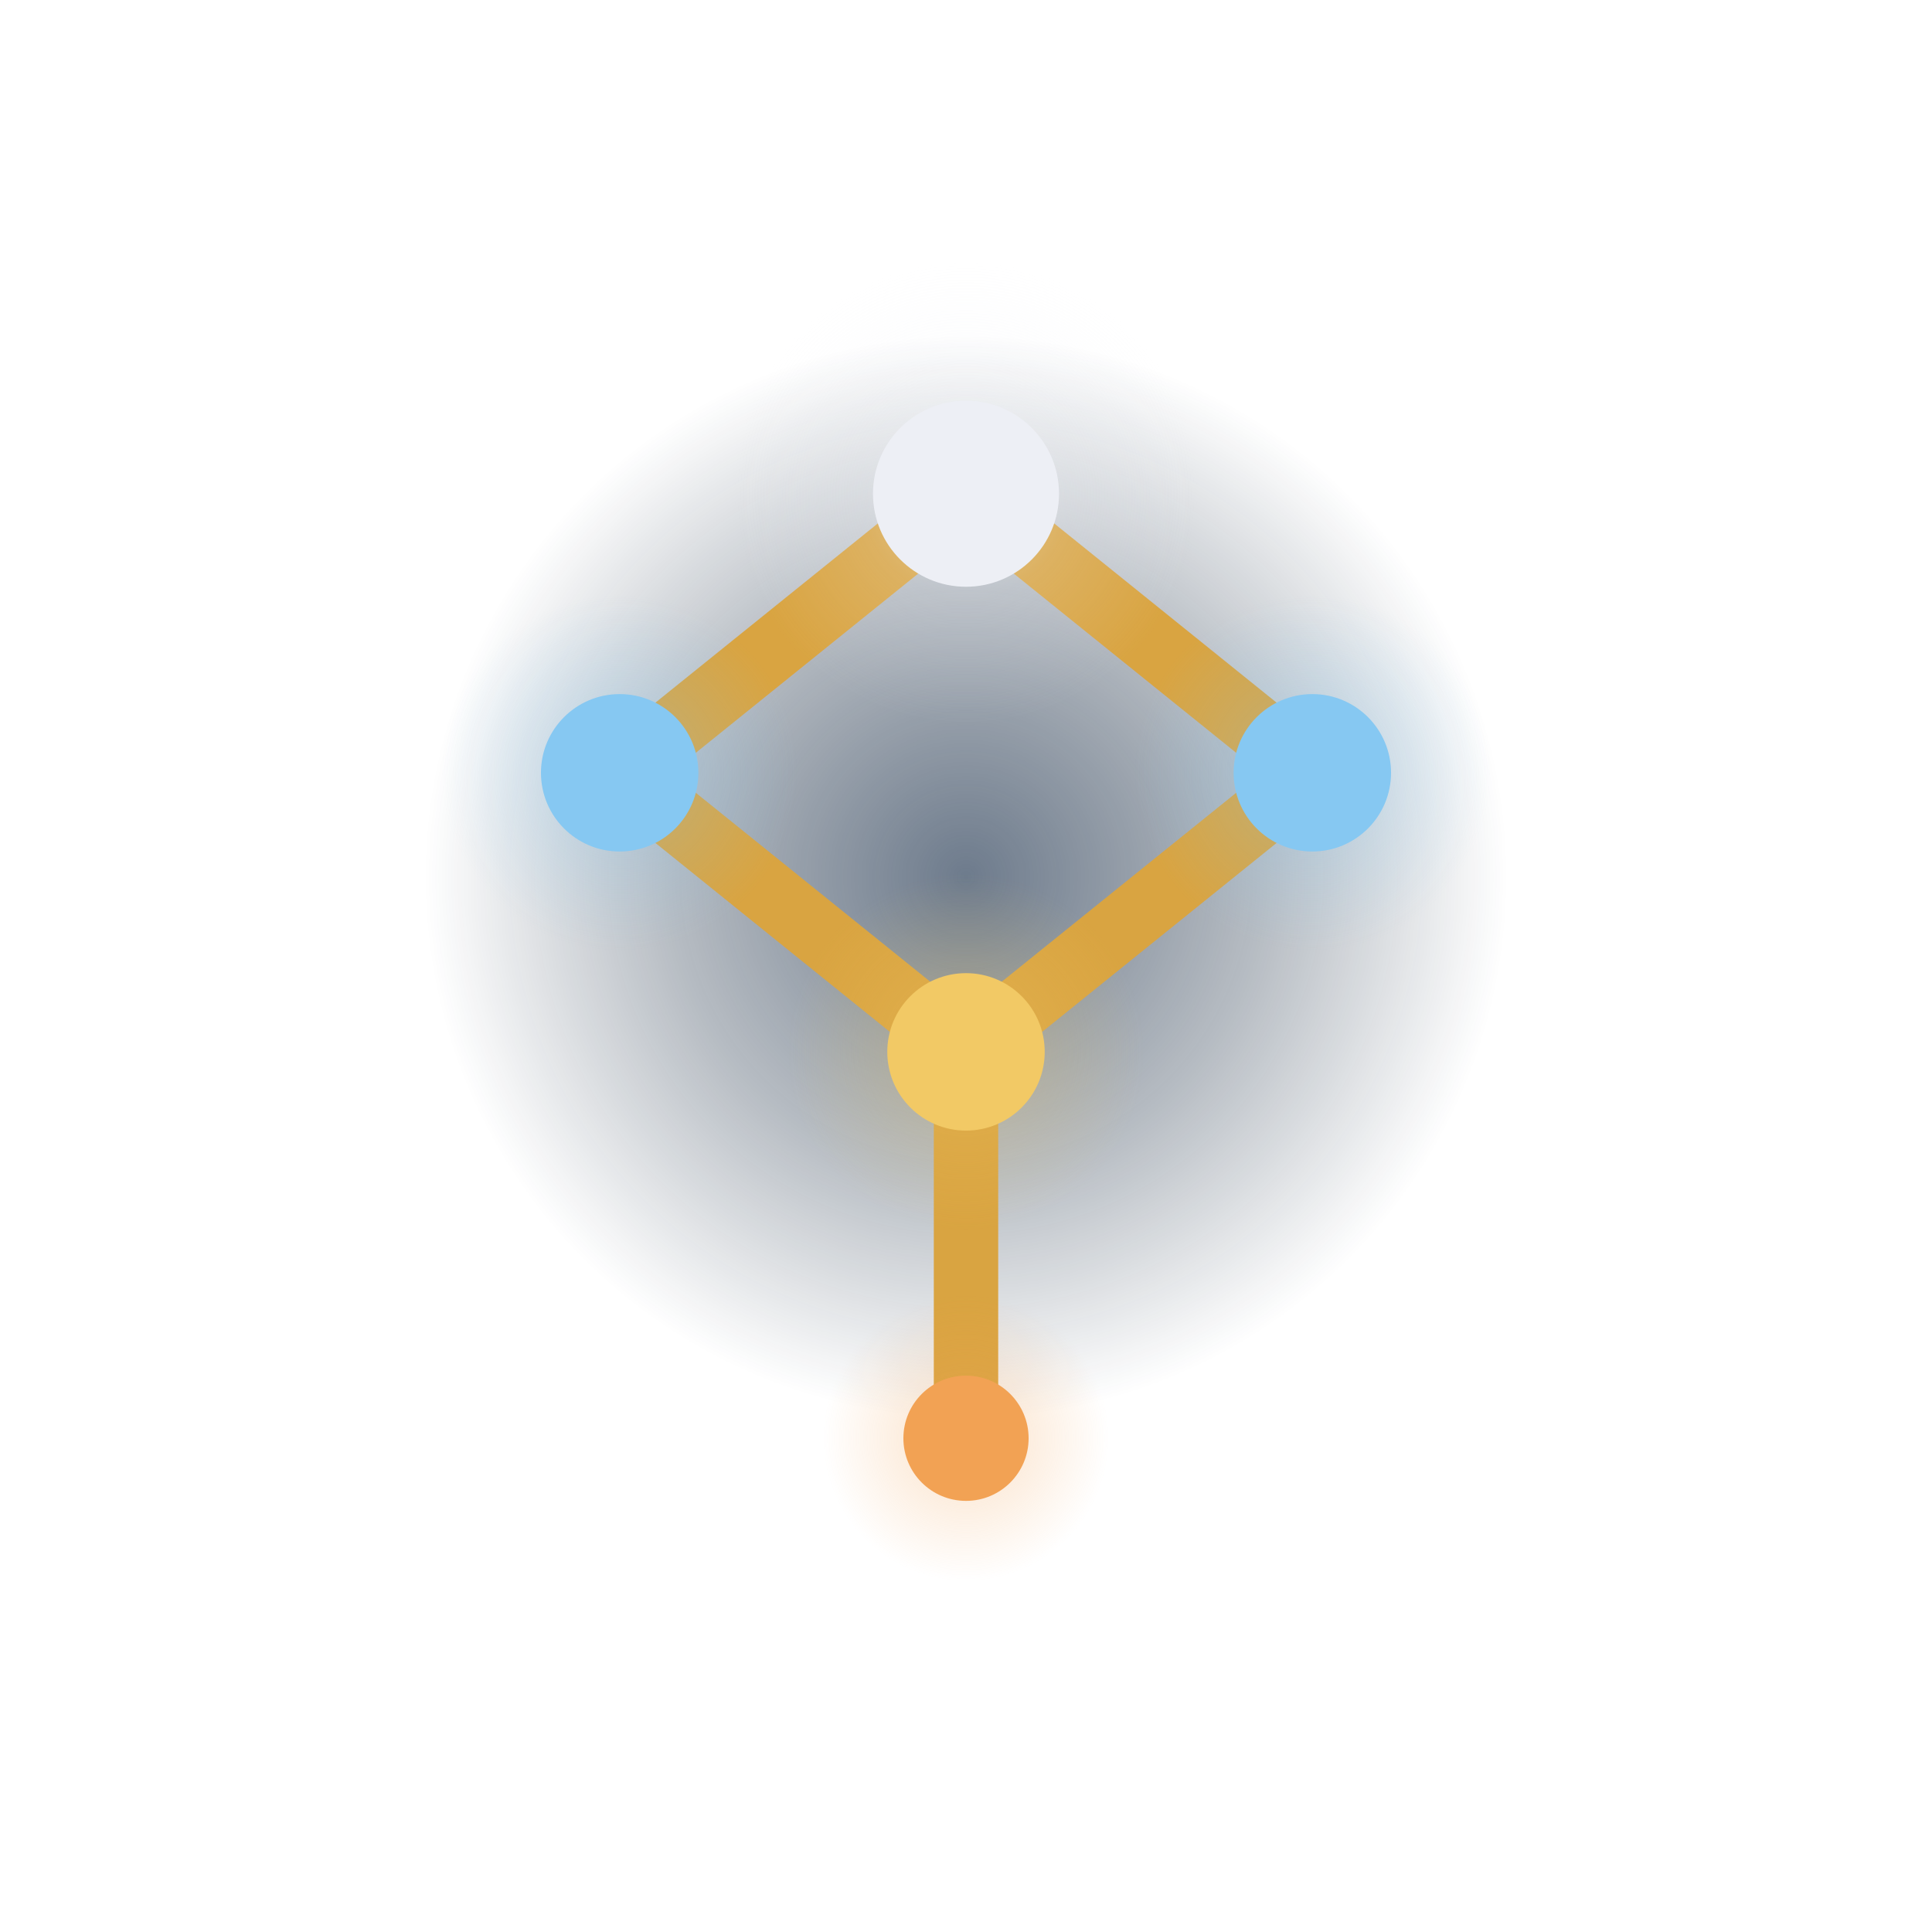
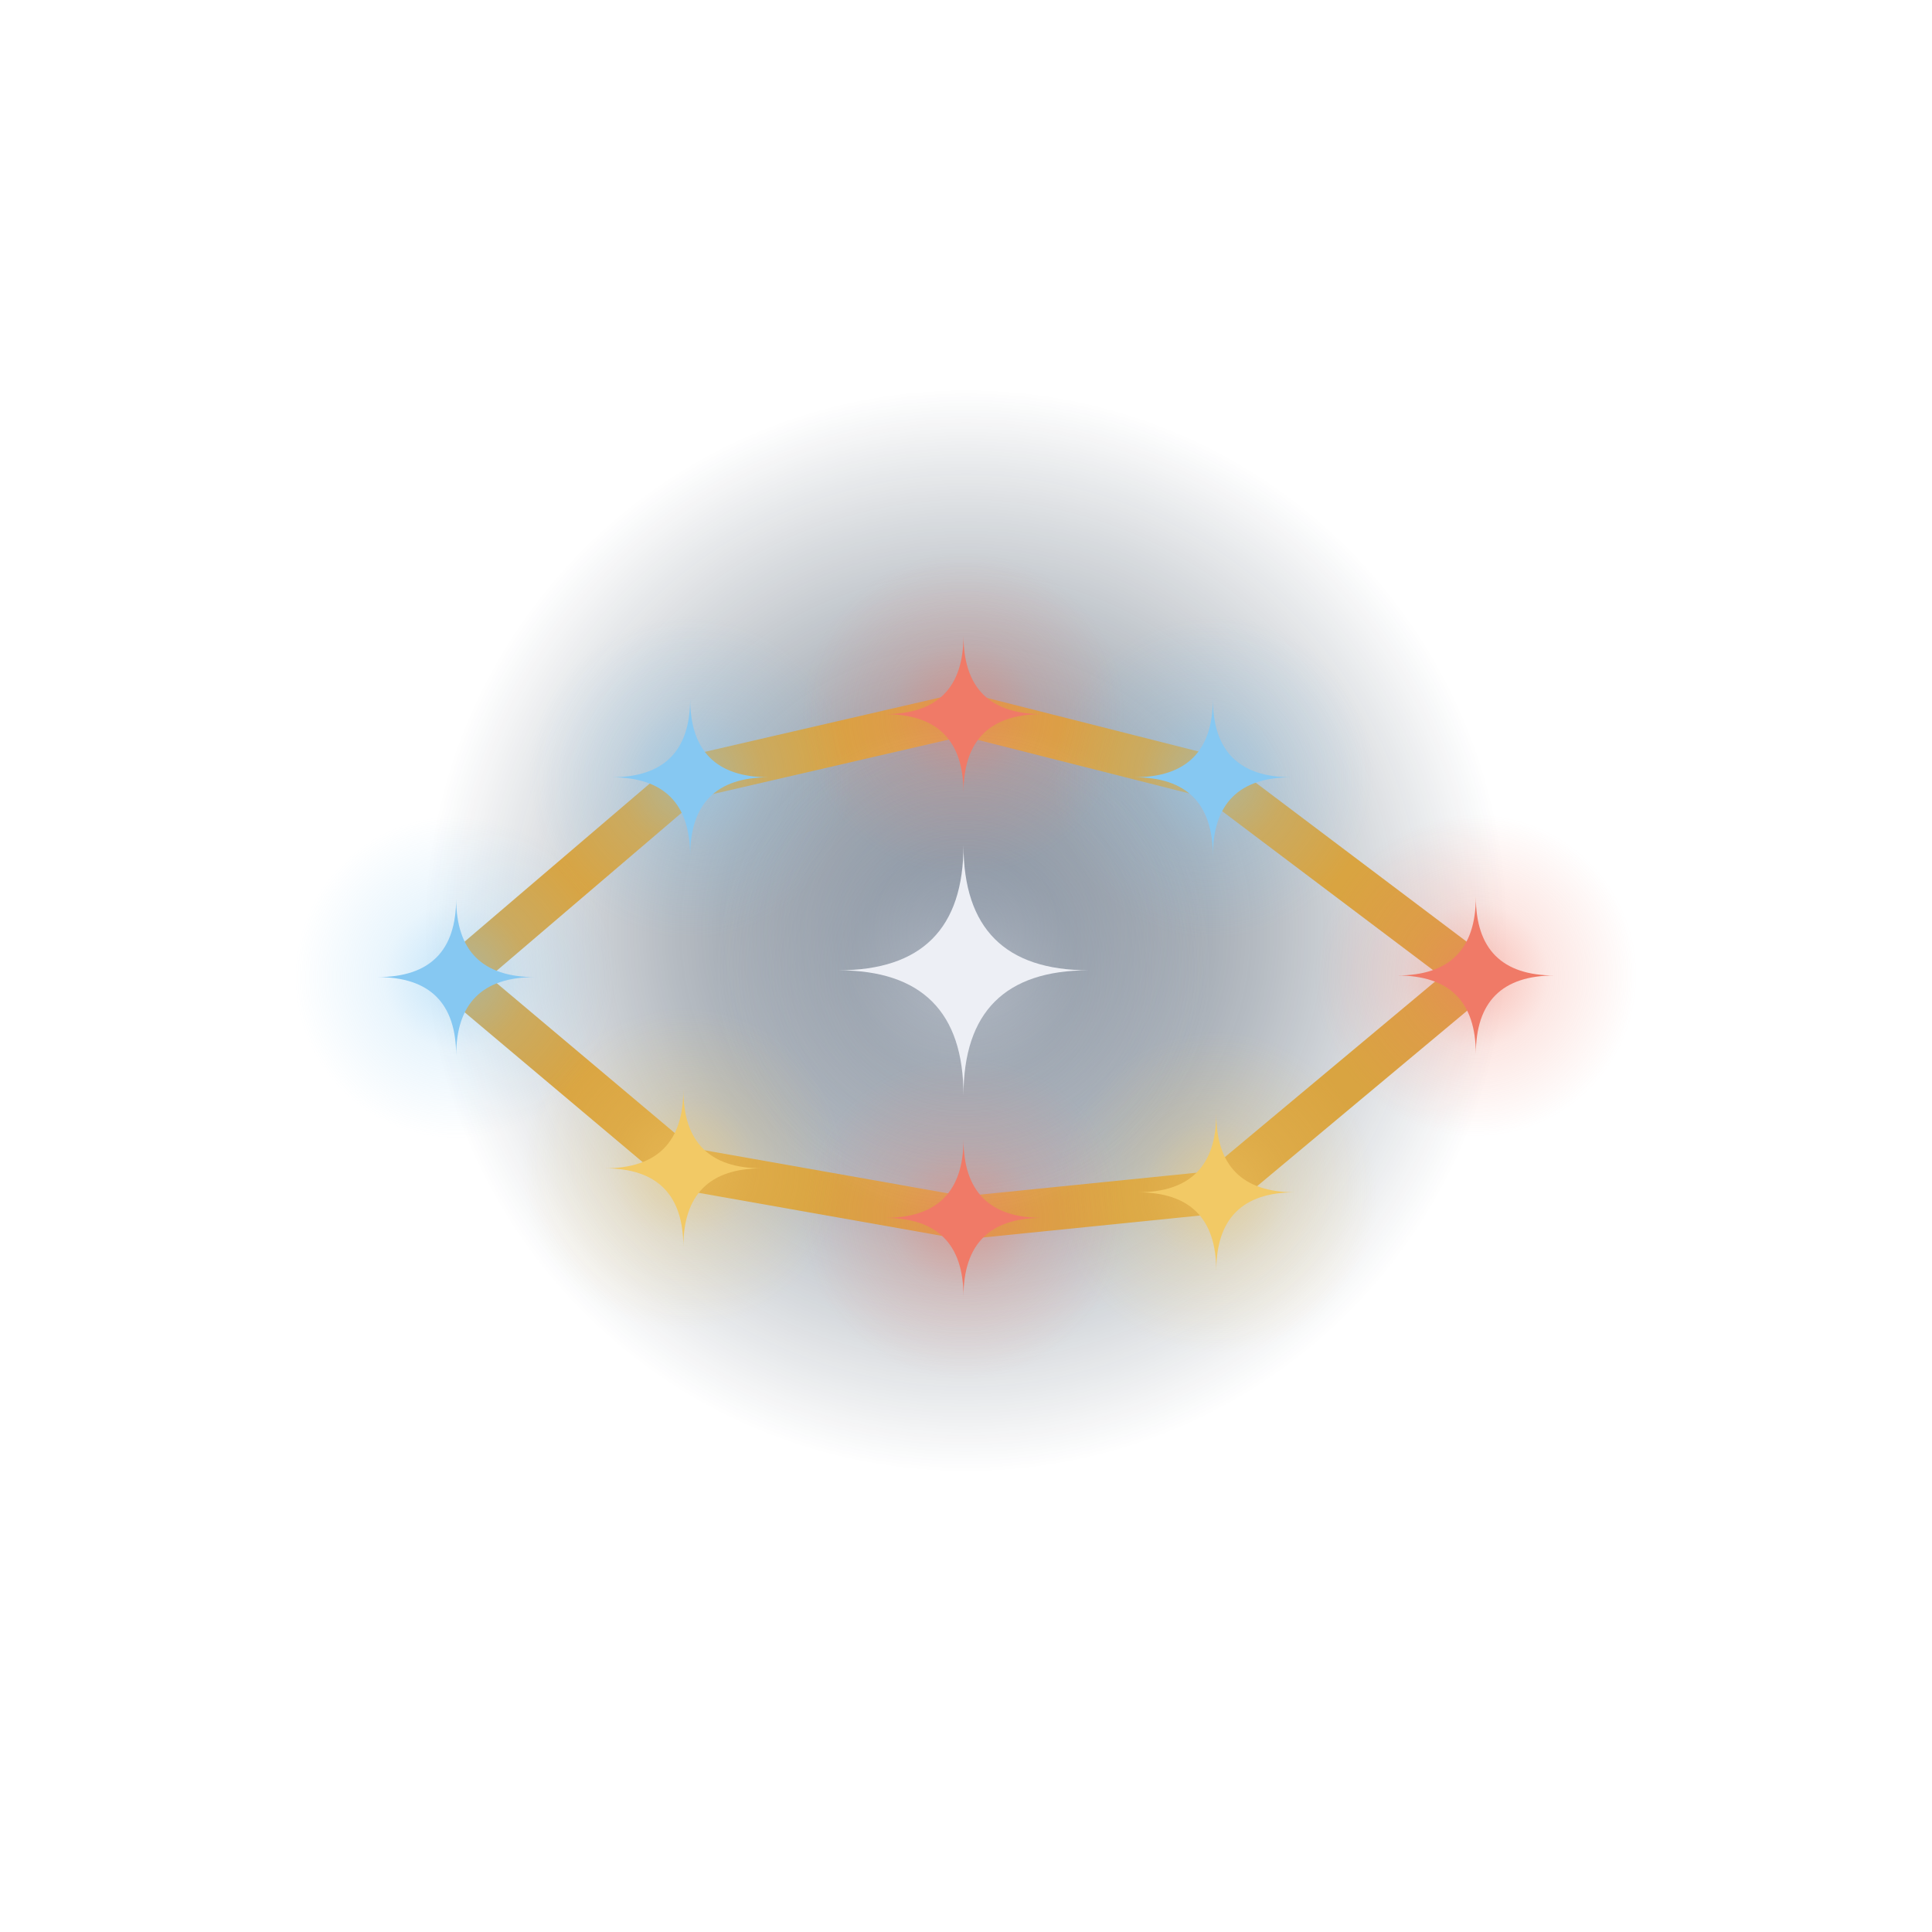
<svg xmlns="http://www.w3.org/2000/svg" width="108" height="108" viewBox="0 0 108 108">
  <defs>
    <radialGradient id="glow" cx="50%" cy="47%" r="46%">
      <stop offset="0" stop-color="#142A46" stop-opacity=".62" />
      <stop offset=".55" stop-color="#0E2137" stop-opacity=".30" />
      <stop offset="1" stop-color="#0E2137" stop-opacity="0" />
    </radialGradient>
    <radialGradient id="h0">
-       <stop offset="0" stop-color="#EDEFF5" stop-opacity=".50" />
-       <stop offset=".45" stop-color="#EDEFF5" stop-opacity=".18" />
-       <stop offset="1" stop-color="#EDEFF5" stop-opacity="0" />
+       <stop offset="0" stop-color="#86C8F2" stop-opacity=".50" />
+       <stop offset=".45" stop-color="#86C8F2" stop-opacity=".18" />
+       <stop offset="1" stop-color="#86C8F2" stop-opacity="0" />
    </radialGradient>
    <radialGradient id="h1">
      <stop offset="0" stop-color="#86C8F2" stop-opacity=".50" />
      <stop offset=".45" stop-color="#86C8F2" stop-opacity=".18" />
      <stop offset="1" stop-color="#86C8F2" stop-opacity="0" />
    </radialGradient>
    <radialGradient id="h2">
-       <stop offset="0" stop-color="#F2C965" stop-opacity=".50" />
-       <stop offset=".45" stop-color="#F2C965" stop-opacity=".18" />
-       <stop offset="1" stop-color="#F2C965" stop-opacity="0" />
+       <stop offset="0" stop-color="#F07A67" stop-opacity=".50" />
+       <stop offset=".45" stop-color="#F07A67" stop-opacity=".18" />
+       <stop offset="1" stop-color="#F07A67" stop-opacity="0" />
    </radialGradient>
    <radialGradient id="h3">
      <stop offset="0" stop-color="#86C8F2" stop-opacity=".50" />
      <stop offset=".45" stop-color="#86C8F2" stop-opacity=".18" />
      <stop offset="1" stop-color="#86C8F2" stop-opacity="0" />
    </radialGradient>
    <radialGradient id="h4">
-       <stop offset="0" stop-color="#F2A254" stop-opacity=".50" />
-       <stop offset=".45" stop-color="#F2A254" stop-opacity=".18" />
-       <stop offset="1" stop-color="#F2A254" stop-opacity="0" />
+       <stop offset="0" stop-color="#F07A67" stop-opacity=".50" />
+       <stop offset=".45" stop-color="#F07A67" stop-opacity=".18" />
+       <stop offset="1" stop-color="#F07A67" stop-opacity="0" />
+     </radialGradient>
+     <radialGradient id="h5">
+       <stop offset="0" stop-color="#F2C965" stop-opacity=".50" />
+       <stop offset=".45" stop-color="#F2C965" stop-opacity=".18" />
+       <stop offset="1" stop-color="#F2C965" stop-opacity="0" />
+     </radialGradient>
+     <radialGradient id="h6">
+       <stop offset="0" stop-color="#F07A67" stop-opacity=".50" />
+       <stop offset=".45" stop-color="#F07A67" stop-opacity=".18" />
+       <stop offset="1" stop-color="#F07A67" stop-opacity="0" />
+     </radialGradient>
+     <radialGradient id="h7">
+       <stop offset="0" stop-color="#F2C965" stop-opacity=".50" />
+       <stop offset=".45" stop-color="#F2C965" stop-opacity=".18" />
+       <stop offset="1" stop-color="#F2C965" stop-opacity="0" />
+     </radialGradient>
+     <radialGradient id="h8">
+       <stop offset="0" stop-color="#EDEFF5" stop-opacity=".50" />
+       <stop offset=".45" stop-color="#EDEFF5" stop-opacity=".18" />
+       <stop offset="1" stop-color="#EDEFF5" stop-opacity="0" />
    </radialGradient>
  </defs>
-   <circle cx="54" cy="51" r="33" fill="url(#glow)" />
-   <g fill="none" stroke="#D9A441" stroke-width="3.6" stroke-linecap="round" stroke-linejoin="round">
-     <path d="M54 27.6 L73.36 43.2 L54 58.8 L34.64 43.2 Z" />
-     <path d="M54 58.8 L54 80.4" />
+   <circle cx="54" cy="54" r="33" fill="url(#glow)" />
+   <g id="outline" fill="none" stroke="#D9A441" stroke-width="2.4" stroke-linecap="round" stroke-linejoin="round">
+     <path d="M25.5 54.62 L38.58 43.45 L53.86 39.92 L67.8 43.45 L82.5 54.53 L67.99 66.65 L53.86 68.08 L38.2 65.31 Z" />
  </g>
-   <circle cx="54" cy="27.6" r="13" fill="url(#h0)" />
-   <circle cx="73.36" cy="43.2" r="10" fill="url(#h1)" />
-   <circle cx="54" cy="58.8" r="10" fill="url(#h2)" />
-   <circle cx="34.64" cy="43.2" r="10" fill="url(#h3)" />
-   <circle cx="54" cy="80.4" r="8" fill="url(#h4)" />
-   <circle cx="54" cy="27.6" r="5.2" fill="#EDEFF5" />
-   <circle cx="73.36" cy="43.2" r="4.4" fill="#86C8F2" />
-   <circle cx="54" cy="58.8" r="4.4" fill="#F2C965" />
-   <circle cx="34.64" cy="43.2" r="4.4" fill="#86C8F2" />
-   <circle cx="54" cy="80.4" r="3.5" fill="#F2A254" />
+   <g id="halos">
+     <circle cx="25.5" cy="54.62" r="9" fill="url(#h0)" />
+     <circle cx="38.58" cy="43.45" r="9" fill="url(#h1)" />
+     <circle cx="53.86" cy="39.92" r="9" fill="url(#h2)" />
+     <circle cx="67.8" cy="43.45" r="9" fill="url(#h3)" />
+     <circle cx="82.5" cy="54.53" r="9" fill="url(#h4)" />
+     <circle cx="67.99" cy="66.65" r="9" fill="url(#h5)" />
+     <circle cx="53.86" cy="68.08" r="9" fill="url(#h6)" />
+     <circle cx="38.2" cy="65.31" r="9" fill="url(#h7)" />
+     <circle cx="53.86" cy="54.24" r="14" fill="url(#h8)" />
+   </g>
+   <g id="stars">
+     <path d="M25.5 50.22 Q25.5 54.62 29.9 54.62 Q25.5 54.62 25.5 59.02 Q25.5 54.62 21.1 54.62 Q25.5 54.62 25.5 50.22 Z" fill="#86C8F2" />
+     <circle cx="25.5" cy="54.62" r="1.32" fill="#86C8F2" />
+     <path d="M38.58 39.05 Q38.58 43.45 42.98 43.45 Q38.58 43.45 38.58 47.85 Q38.58 43.45 34.18 43.45 Q38.58 43.45 38.58 39.05 Z" fill="#86C8F2" />
+     <circle cx="38.58" cy="43.45" r="1.32" fill="#86C8F2" />
+     <path d="M53.86 35.52 Q53.86 39.92 58.26 39.92 Q53.86 39.92 53.86 44.32 Q53.86 39.92 49.46 39.92 Q53.86 39.92 53.86 35.52 Z" fill="#F07A67" />
+     <circle cx="53.86" cy="39.92" r="1.32" fill="#F07A67" />
+     <path d="M67.8 39.05 Q67.8 43.45 72.2 43.45 Q67.8 43.45 67.8 47.85 Q67.8 43.45 63.4 43.45 Q67.8 43.45 67.8 39.05 Z" fill="#86C8F2" />
+     <circle cx="67.8" cy="43.45" r="1.32" fill="#86C8F2" />
+     <path d="M82.5 50.13 Q82.5 54.53 86.9 54.53 Q82.5 54.53 82.5 58.93 Q82.5 54.53 78.1 54.53 Q82.5 54.53 82.5 50.13 Z" fill="#F07A67" />
+     <circle cx="82.5" cy="54.53" r="1.32" fill="#F07A67" />
+     <path d="M67.99 62.25 Q67.99 66.65 72.39 66.65 Q67.99 66.65 67.99 71.05 Q67.99 66.65 63.59 66.65 Q67.99 66.65 67.99 62.25 Z" fill="#F2C965" />
+     <circle cx="67.99" cy="66.65" r="1.32" fill="#F2C965" />
+     <path d="M53.86 63.68 Q53.86 68.08 58.26 68.08 Q53.86 68.08 53.86 72.48 Q53.86 68.08 49.46 68.08 Q53.86 68.08 53.86 63.68 Z" fill="#F07A67" />
+     <circle cx="53.86" cy="68.08" r="1.32" fill="#F07A67" />
+     <path d="M38.2 60.91 Q38.2 65.31 42.6 65.31 Q38.2 65.31 38.2 69.71 Q38.2 65.31 33.8 65.31 Q38.2 65.31 38.2 60.91 Z" fill="#F2C965" />
+     <circle cx="38.2" cy="65.31" r="1.32" fill="#F2C965" />
+     <path d="M53.86 47.24 Q53.86 54.24 60.86 54.24 Q53.86 54.24 53.86 61.24 Q53.86 54.24 46.86 54.24 Q53.86 54.24 53.86 47.24 Z" fill="#EDEFF5" />
+     <circle cx="53.86" cy="54.24" r="2.1" fill="#EDEFF5" />
+   </g>
</svg>
